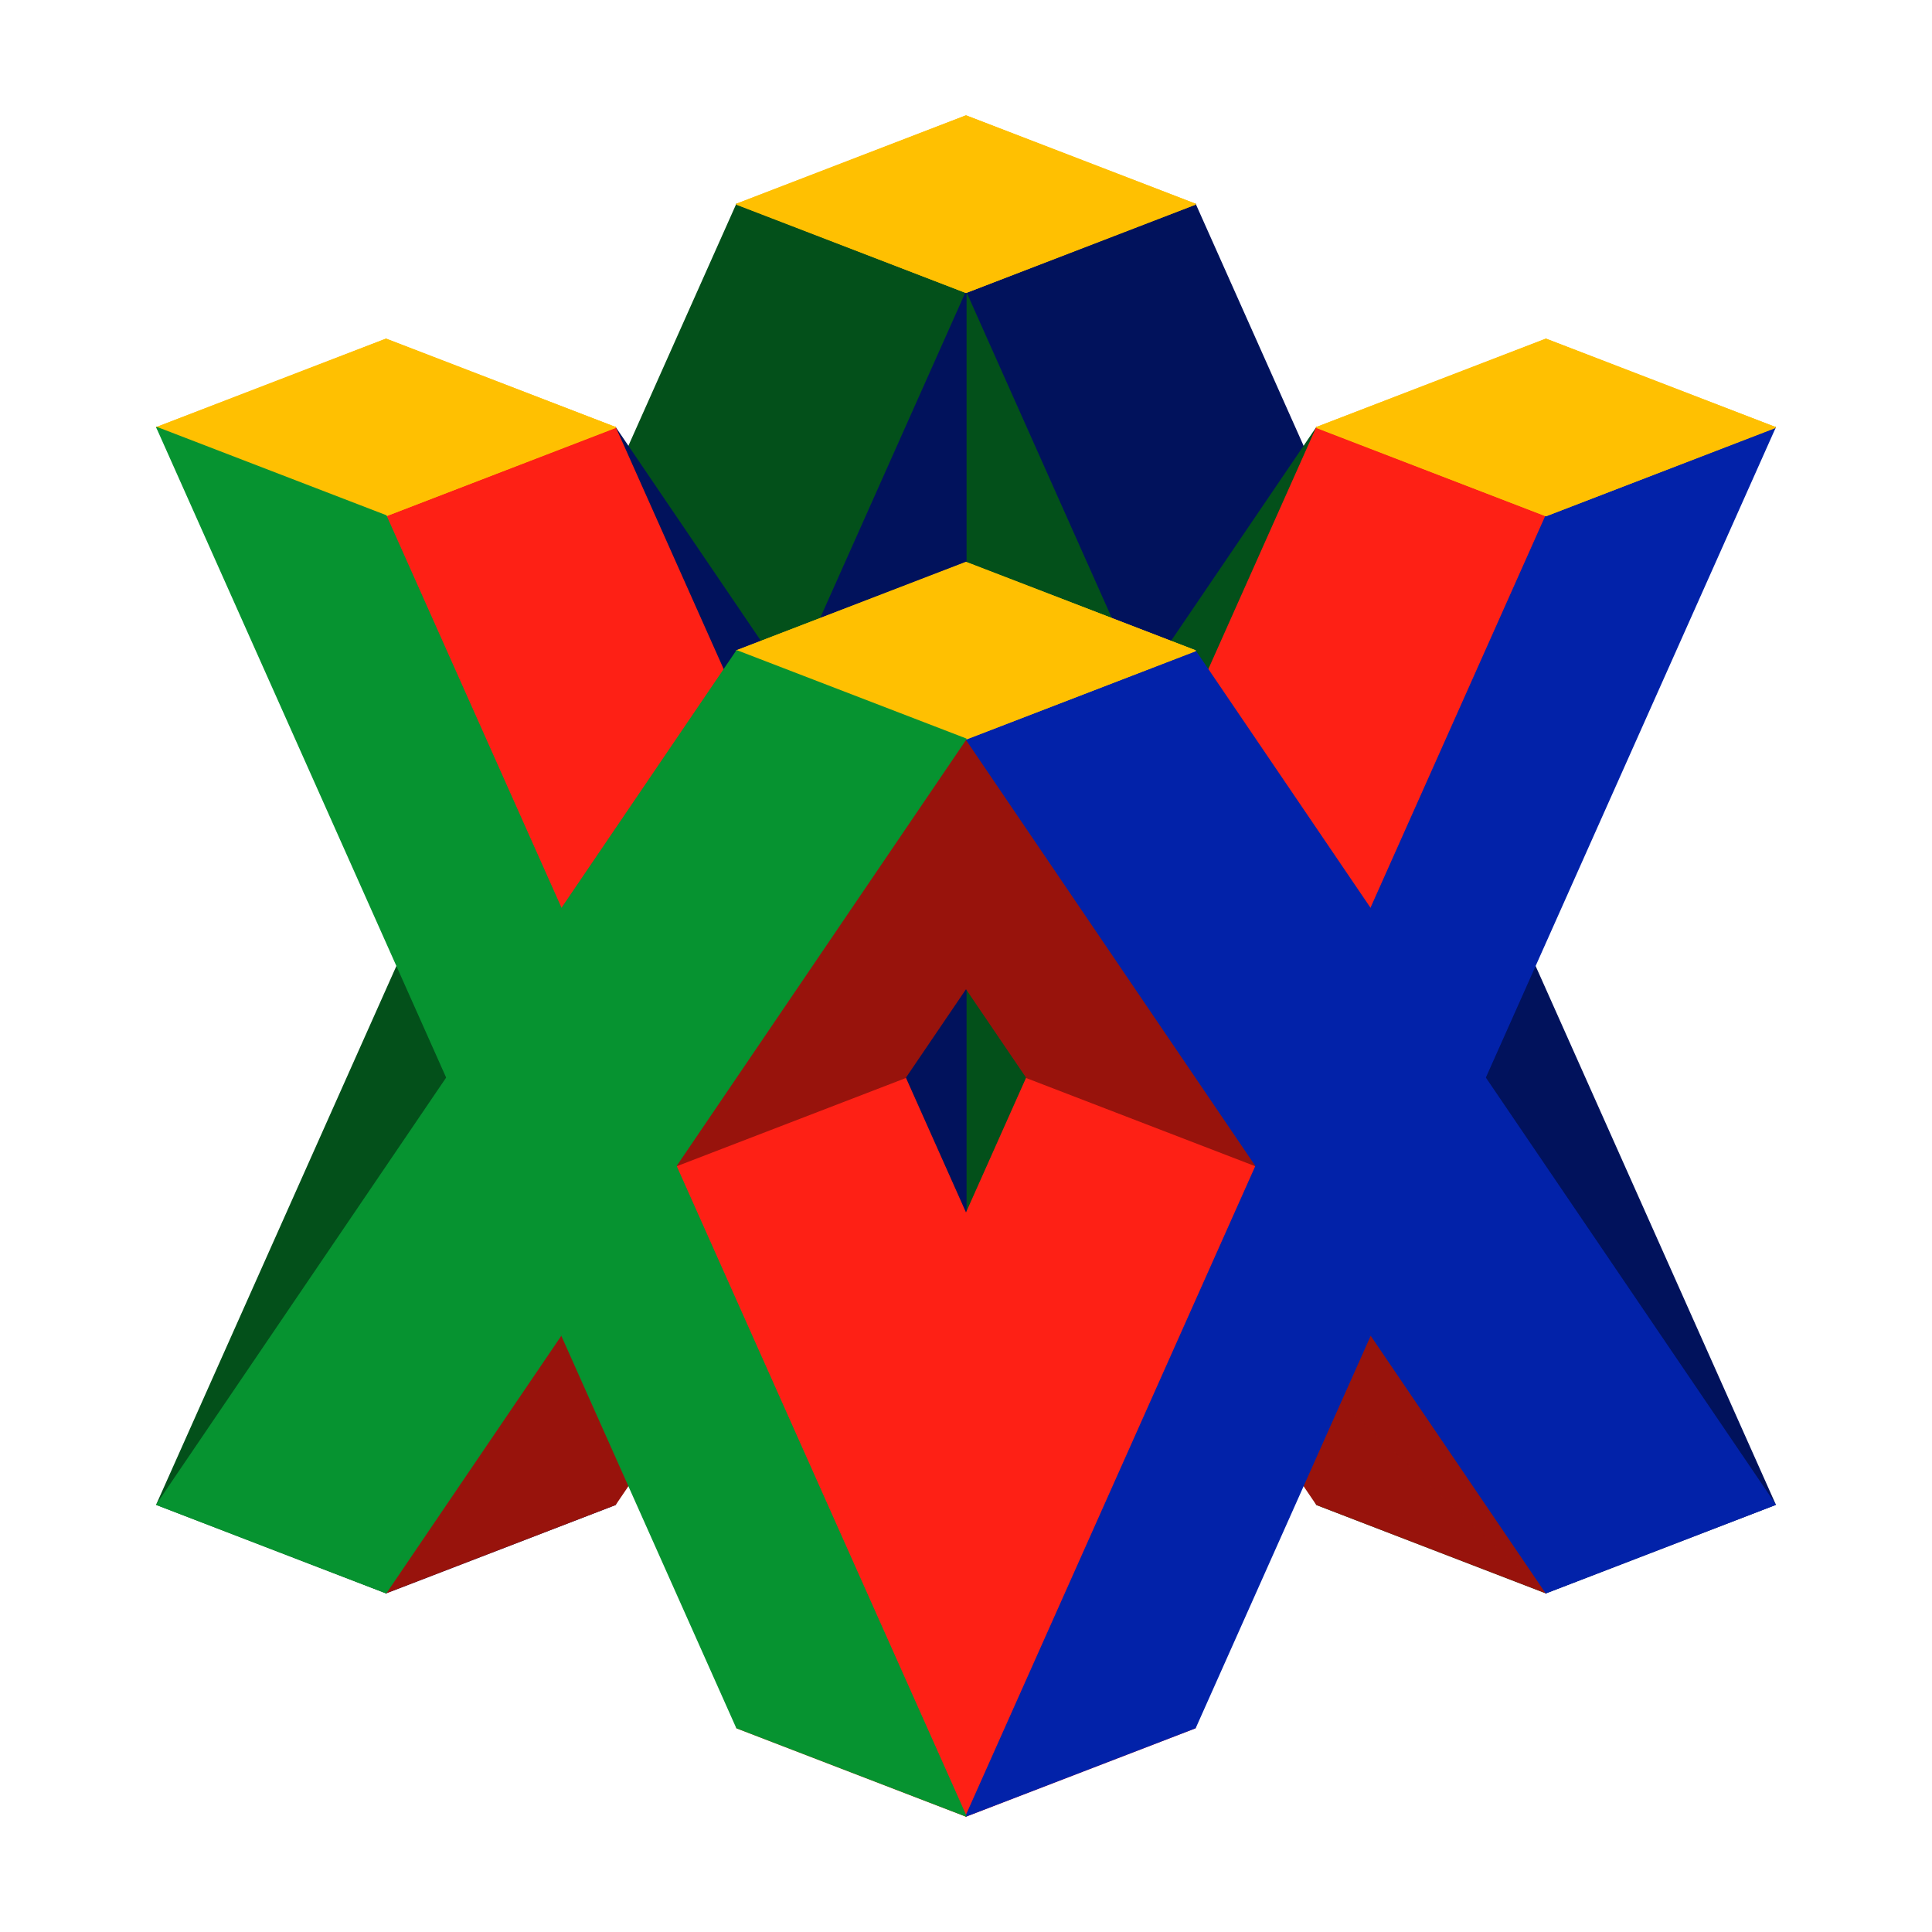
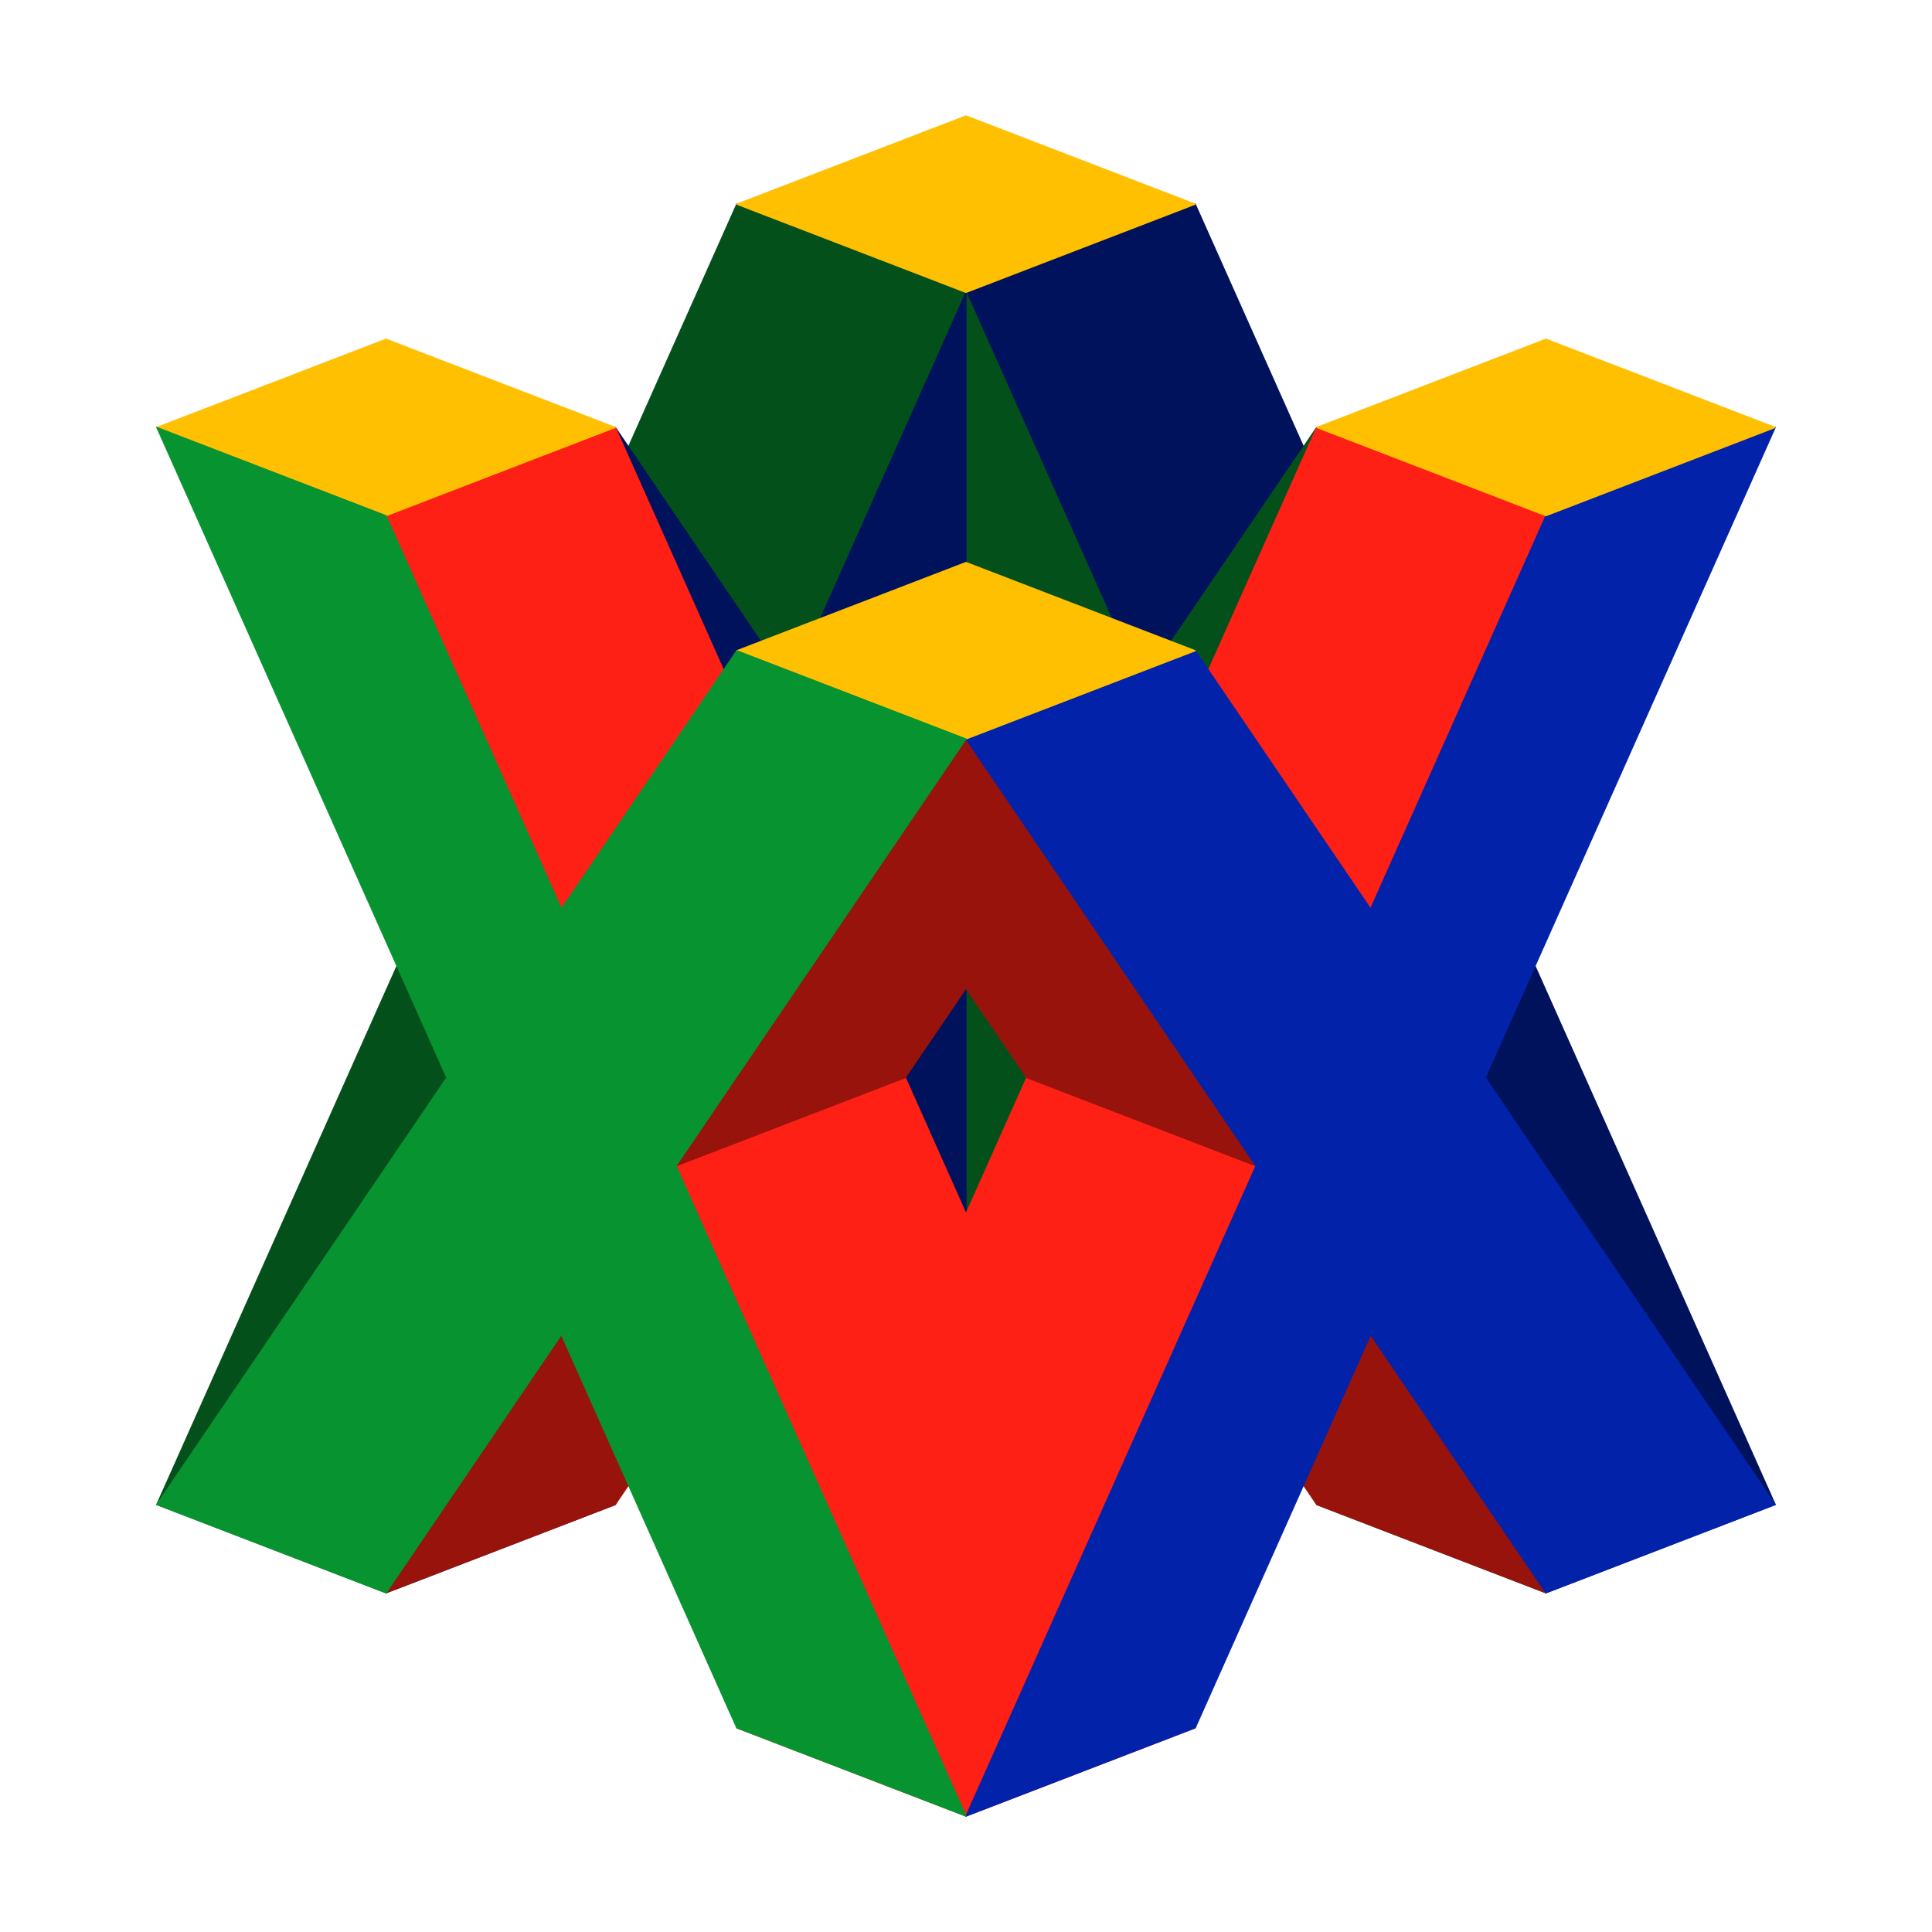
<svg xmlns="http://www.w3.org/2000/svg" viewBox="0 0 1024 1024" width="1024" height="1024">
-   <polygon fill="#01125C" stroke="#01125C" stroke-width="0.6" stroke-linejoin="round" points="633.497,108.216 512,154.993 512,380.637" />
-   <polygon fill="#01125C" stroke="#01125C" stroke-width="0.6" stroke-linejoin="round" points="512,725.872 633.497,679.096 512,500.228" />
-   <polygon fill="#01125C" stroke="#01125C" stroke-width="0.6" stroke-linejoin="round" points="512,154.993 665.693,499.604 787.19,452.828 633.497,108.216" />
-   <polygon fill="#01125C" stroke="#01125C" stroke-width="0.6" stroke-linejoin="round" points="633.497,679.096 940.884,226.56 819.387,273.336 512,725.872" />
-   <polygon fill="#01125C" stroke="#01125C" stroke-width="0.6" stroke-linejoin="round" points="665.693,499.604 819.387,844.216 940.884,797.44 787.19,452.828" />
-   <polygon fill="#03501A" stroke="#03501A" stroke-width="0.6" stroke-linejoin="round" points="819.387,273.336 697.89,226.56 390.503,679.096 512,725.872" />
-   <polygon fill="#03501A" stroke="#03501A" stroke-width="0.6" stroke-linejoin="round" points="697.89,797.44 819.387,844.216 512,154.993 390.503,108.216" />
-   <polygon fill="#03501A" stroke="#03501A" stroke-width="0.6" stroke-linejoin="round" points="512,725.872 358.307,499.604 236.81,452.828 390.503,679.096" />
-   <polygon fill="#03501A" stroke="#03501A" stroke-width="0.6" stroke-linejoin="round" points="390.503,108.216 83.117,797.44 204.613,844.216 512,154.993" />
-   <polygon fill="#03501A" stroke="#03501A" stroke-width="0.6" stroke-linejoin="round" points="358.307,499.604 204.613,273.336 83.117,226.56 236.81,452.828" />
-   <polygon fill="#01125C" stroke="#01125C" stroke-width="0.6" stroke-linejoin="round" points="512,154.993 204.613,844.216 326.11,797.44 512,380.637" />
-   <polygon fill="#01125C" stroke="#01125C" stroke-width="0.6" stroke-linejoin="round" points="512,725.872 512,500.228 326.11,226.56 204.613,273.336" />
-   <polygon fill="#98130C" stroke="#98130C" stroke-width="0.6" stroke-linejoin="round" points="326.11,797.44 479.803,571.172 358.307,617.948 204.613,844.216" />
-   <polygon fill="#98130C" stroke="#98130C" stroke-width="0.6" stroke-linejoin="round" points="819.387,844.216 576.393,618.572 697.89,797.44" />
-   <polygon fill="#FE2015" stroke="#FE2015" stroke-width="0.6" stroke-linejoin="round" points="512,643.363 390.503,915.784 512,962.56" />
-   <polygon fill="#FE2015" stroke="#FE2015" stroke-width="0.6" stroke-linejoin="round" points="204.613,273.336 512,962.56 633.497,915.784 326.11,226.56" />
-   <polygon fill="#98130C" stroke="#98130C" stroke-width="0.6" stroke-linejoin="round" points="819.387,844.216 665.693,617.948 544.197,571.172 576.393,618.572" />
-   <polygon fill="#FE2015" stroke="#FE2015" stroke-width="0.6" stroke-linejoin="round" points="697.89,226.56 512,643.363 512,962.56 819.387,273.336" />
-   <polygon fill="#98130C" stroke="#98130C" stroke-width="0.6" stroke-linejoin="round" points="512,391.68 390.503,344.904 512,523.772" />
-   <polygon fill="#98130C" stroke="#98130C" stroke-width="0.6" stroke-linejoin="round" points="479.803,571.172 633.497,344.904 512,391.68 358.307,617.948" />
-   <polygon fill="#98130C" stroke="#98130C" stroke-width="0.6" stroke-linejoin="round" points="665.693,617.948 512,391.68 512,523.772 544.197,571.172" />
-   <polygon fill="#0222A9" stroke="#0222A9" stroke-width="0.6" stroke-linejoin="round" points="819.387,844.216 940.884,797.44 633.497,344.904 512,391.68" />
-   <polygon fill="#0222A9" stroke="#0222A9" stroke-width="0.6" stroke-linejoin="round" points="940.884,226.56 819.387,273.336 512,962.56 633.497,915.784" />
-   <polygon fill="#FFC001" stroke="#FFC001" stroke-width="0.6" stroke-linejoin="round" points="83.117,226.56 204.613,273.336 326.11,226.56 204.613,179.784" />
-   <polygon fill="#FFC001" stroke="#FFC001" stroke-width="0.6" stroke-linejoin="round" points="633.497,344.904 512,298.128 390.503,344.904 512,391.68" />
-   <polygon fill="#FFC001" stroke="#FFC001" stroke-width="0.6" stroke-linejoin="round" points="512,391.68 633.497,344.904 512,298.128 390.503,344.904" />
-   <polygon fill="#FFC001" stroke="#FFC001" stroke-width="0.6" stroke-linejoin="round" points="819.387,179.784 697.89,226.56 819.387,273.336 940.884,226.56" />
-   <polygon fill="#FFC001" stroke="#FFC001" stroke-width="0.6" stroke-linejoin="round" points="940.884,226.56 819.387,179.784 697.89,226.56 819.387,273.336" />
-   <polygon fill="#FFC001" stroke="#FFC001" stroke-width="0.6" stroke-linejoin="round" points="390.503,108.216 512,154.993 633.497,108.216 512,61.44" />
-   <polygon fill="#FFC001" stroke="#FFC001" stroke-width="0.6" stroke-linejoin="round" points="512,61.44 390.503,108.216 512,154.993 633.497,108.216" />
-   <polygon fill="#FFC001" stroke="#FFC001" stroke-width="0.6" stroke-linejoin="round" points="204.613,273.336 326.11,226.56 204.613,179.784 83.117,226.56" />
-   <polygon fill="#069330" stroke="#069330" stroke-width="0.6" stroke-linejoin="round" points="390.503,915.784 512,962.56 204.613,273.336 83.117,226.56" />
-   <polygon fill="#069330" stroke="#069330" stroke-width="0.6" stroke-linejoin="round" points="512,391.68 390.503,344.904 83.117,797.44 204.613,844.216" />
+   <path fill="#01125C" fill-rule="nonzero" stroke="#01125C" stroke-width="0.6" stroke-linejoin="round" d="M 512,380.637 L 512,154.993 L 633.497,108.216 Z M 512,500.228 L 633.497,679.096 L 512,725.872 Z" />
+   <path fill="#01125C" fill-rule="nonzero" stroke="#01125C" stroke-width="0.6" stroke-linejoin="round" d="M 633.497,108.216 L 787.19,452.828 L 665.693,499.604 L 512,154.993 Z" />
+   <path fill="#01125C" fill-rule="nonzero" stroke="#01125C" stroke-width="0.6" stroke-linejoin="round" d="M 512,725.872 L 819.387,273.336 L 940.884,226.56 L 633.497,679.096 Z" />
+   <path fill="#01125C" fill-rule="nonzero" stroke="#01125C" stroke-width="0.6" stroke-linejoin="round" d="M 787.19,452.828 L 940.884,797.44 L 819.387,844.216 L 665.693,499.604 Z" />
+   <path fill="#03501A" fill-rule="nonzero" stroke="#03501A" stroke-width="0.6" stroke-linejoin="round" d="M 512,725.872 L 390.503,679.096 L 697.89,226.56 L 819.387,273.336 Z M 390.503,108.216 L 512,154.993 L 819.387,844.216 L 697.89,797.44 Z" />
+   <path fill="#03501A" fill-rule="nonzero" stroke="#03501A" stroke-width="0.6" stroke-linejoin="round" d="M 390.503,679.096 L 236.81,452.828 L 358.307,499.604 L 512,725.872 Z" />
+   <path fill="#03501A" fill-rule="nonzero" stroke="#03501A" stroke-width="0.6" stroke-linejoin="round" d="M 512,154.993 L 204.613,844.216 L 83.117,797.44 L 390.503,108.216 Z" />
+   <path fill="#03501A" fill-rule="nonzero" stroke="#03501A" stroke-width="0.6" stroke-linejoin="round" d="M 236.81,452.828 L 83.117,226.56 L 204.613,273.336 L 358.307,499.604 Z" />
+   <path fill="#01125C" fill-rule="nonzero" stroke="#01125C" stroke-width="0.6" stroke-linejoin="round" d="M 512,380.637 L 326.11,797.44 L 204.613,844.216 L 512,154.993 Z M 204.613,273.336 L 326.11,226.56 L 512,500.228 L 512,725.872 Z" />
+   <path fill="#98130C" fill-rule="nonzero" stroke="#98130C" stroke-width="0.6" stroke-linejoin="round" d="M 204.613,844.216 L 358.307,617.948 L 479.803,571.172 L 326.11,797.44 Z" />
+   <path fill="#98130C" fill-rule="nonzero" stroke="#98130C" stroke-width="0.6" stroke-linejoin="round" d="M 697.89,797.44 L 576.393,618.572 L 819.387,844.216 Z M 576.393,618.572 L 544.197,571.172 L 665.693,617.948 L 819.387,844.216 Z" />
+   <path fill="#FE2015" fill-rule="nonzero" stroke="#FE2015" stroke-width="0.6" stroke-linejoin="round" d="M 512,962.56 L 390.503,915.784 L 512,643.363 Z" />
+   <path fill="#FE2015" fill-rule="nonzero" stroke="#FE2015" stroke-width="0.6" stroke-linejoin="round" d="M 326.11,226.56 L 633.497,915.784 L 512,962.56 L 204.613,273.336 Z" />
+   <path fill="#FE2015" fill-rule="nonzero" stroke="#FE2015" stroke-width="0.6" stroke-linejoin="round" d="M 819.387,273.336 L 512,962.56 L 512,643.363 L 697.89,226.56 Z" />
+   <path fill="#98130C" fill-rule="nonzero" stroke="#98130C" stroke-width="0.6" stroke-linejoin="round" d="M 512,523.772 L 390.503,344.904 L 512,391.68 Z" />
+   <path fill="#98130C" fill-rule="nonzero" stroke="#98130C" stroke-width="0.6" stroke-linejoin="round" d="M 358.307,617.948 L 512,391.68 L 633.497,344.904 L 479.803,571.172 Z" />
+   <path fill="#98130C" fill-rule="nonzero" stroke="#98130C" stroke-width="0.6" stroke-linejoin="round" d="M 544.197,571.172 L 512,523.772 L 512,391.68 L 665.693,617.948 Z" />
+   <path fill="#0222A9" fill-rule="nonzero" stroke="#0222A9" stroke-width="0.6" stroke-linejoin="round" d="M 512,391.68 L 633.497,344.904 L 940.884,797.44 L 819.387,844.216 Z M 633.497,915.784 L 512,962.56 L 819.387,273.336 L 940.884,226.56 Z" />
+   <path fill="#FFC001" fill-rule="nonzero" stroke="#FFC001" stroke-width="0.6" stroke-linejoin="round" d="M 204.613,179.784 L 326.11,226.56 L 204.613,273.336 L 83.117,226.56 Z M 512,391.68 L 390.503,344.904 L 512,298.128 L 633.497,344.904 Z M 390.503,344.904 L 512,298.128 L 633.497,344.904 L 512,391.68 Z M 940.884,226.56 L 819.387,273.336 L 697.89,226.56 L 819.387,179.784 Z M 819.387,273.336 L 697.89,226.56 L 819.387,179.784 L 940.884,226.56 Z M 512,61.44 L 633.497,108.216 L 512,154.993 L 390.503,108.216 Z M 633.497,108.216 L 512,154.993 L 390.503,108.216 L 512,61.44 Z M 83.117,226.56 L 204.613,179.784 L 326.11,226.56 L 204.613,273.336 Z" />
+   <path fill="#069330" fill-rule="nonzero" stroke="#069330" stroke-width="0.6" stroke-linejoin="round" d="M 83.117,226.56 L 204.613,273.336 L 512,962.56 L 390.503,915.784 Z M 204.613,844.216 L 83.117,797.44 L 390.503,344.904 L 512,391.68 Z" />
</svg>
